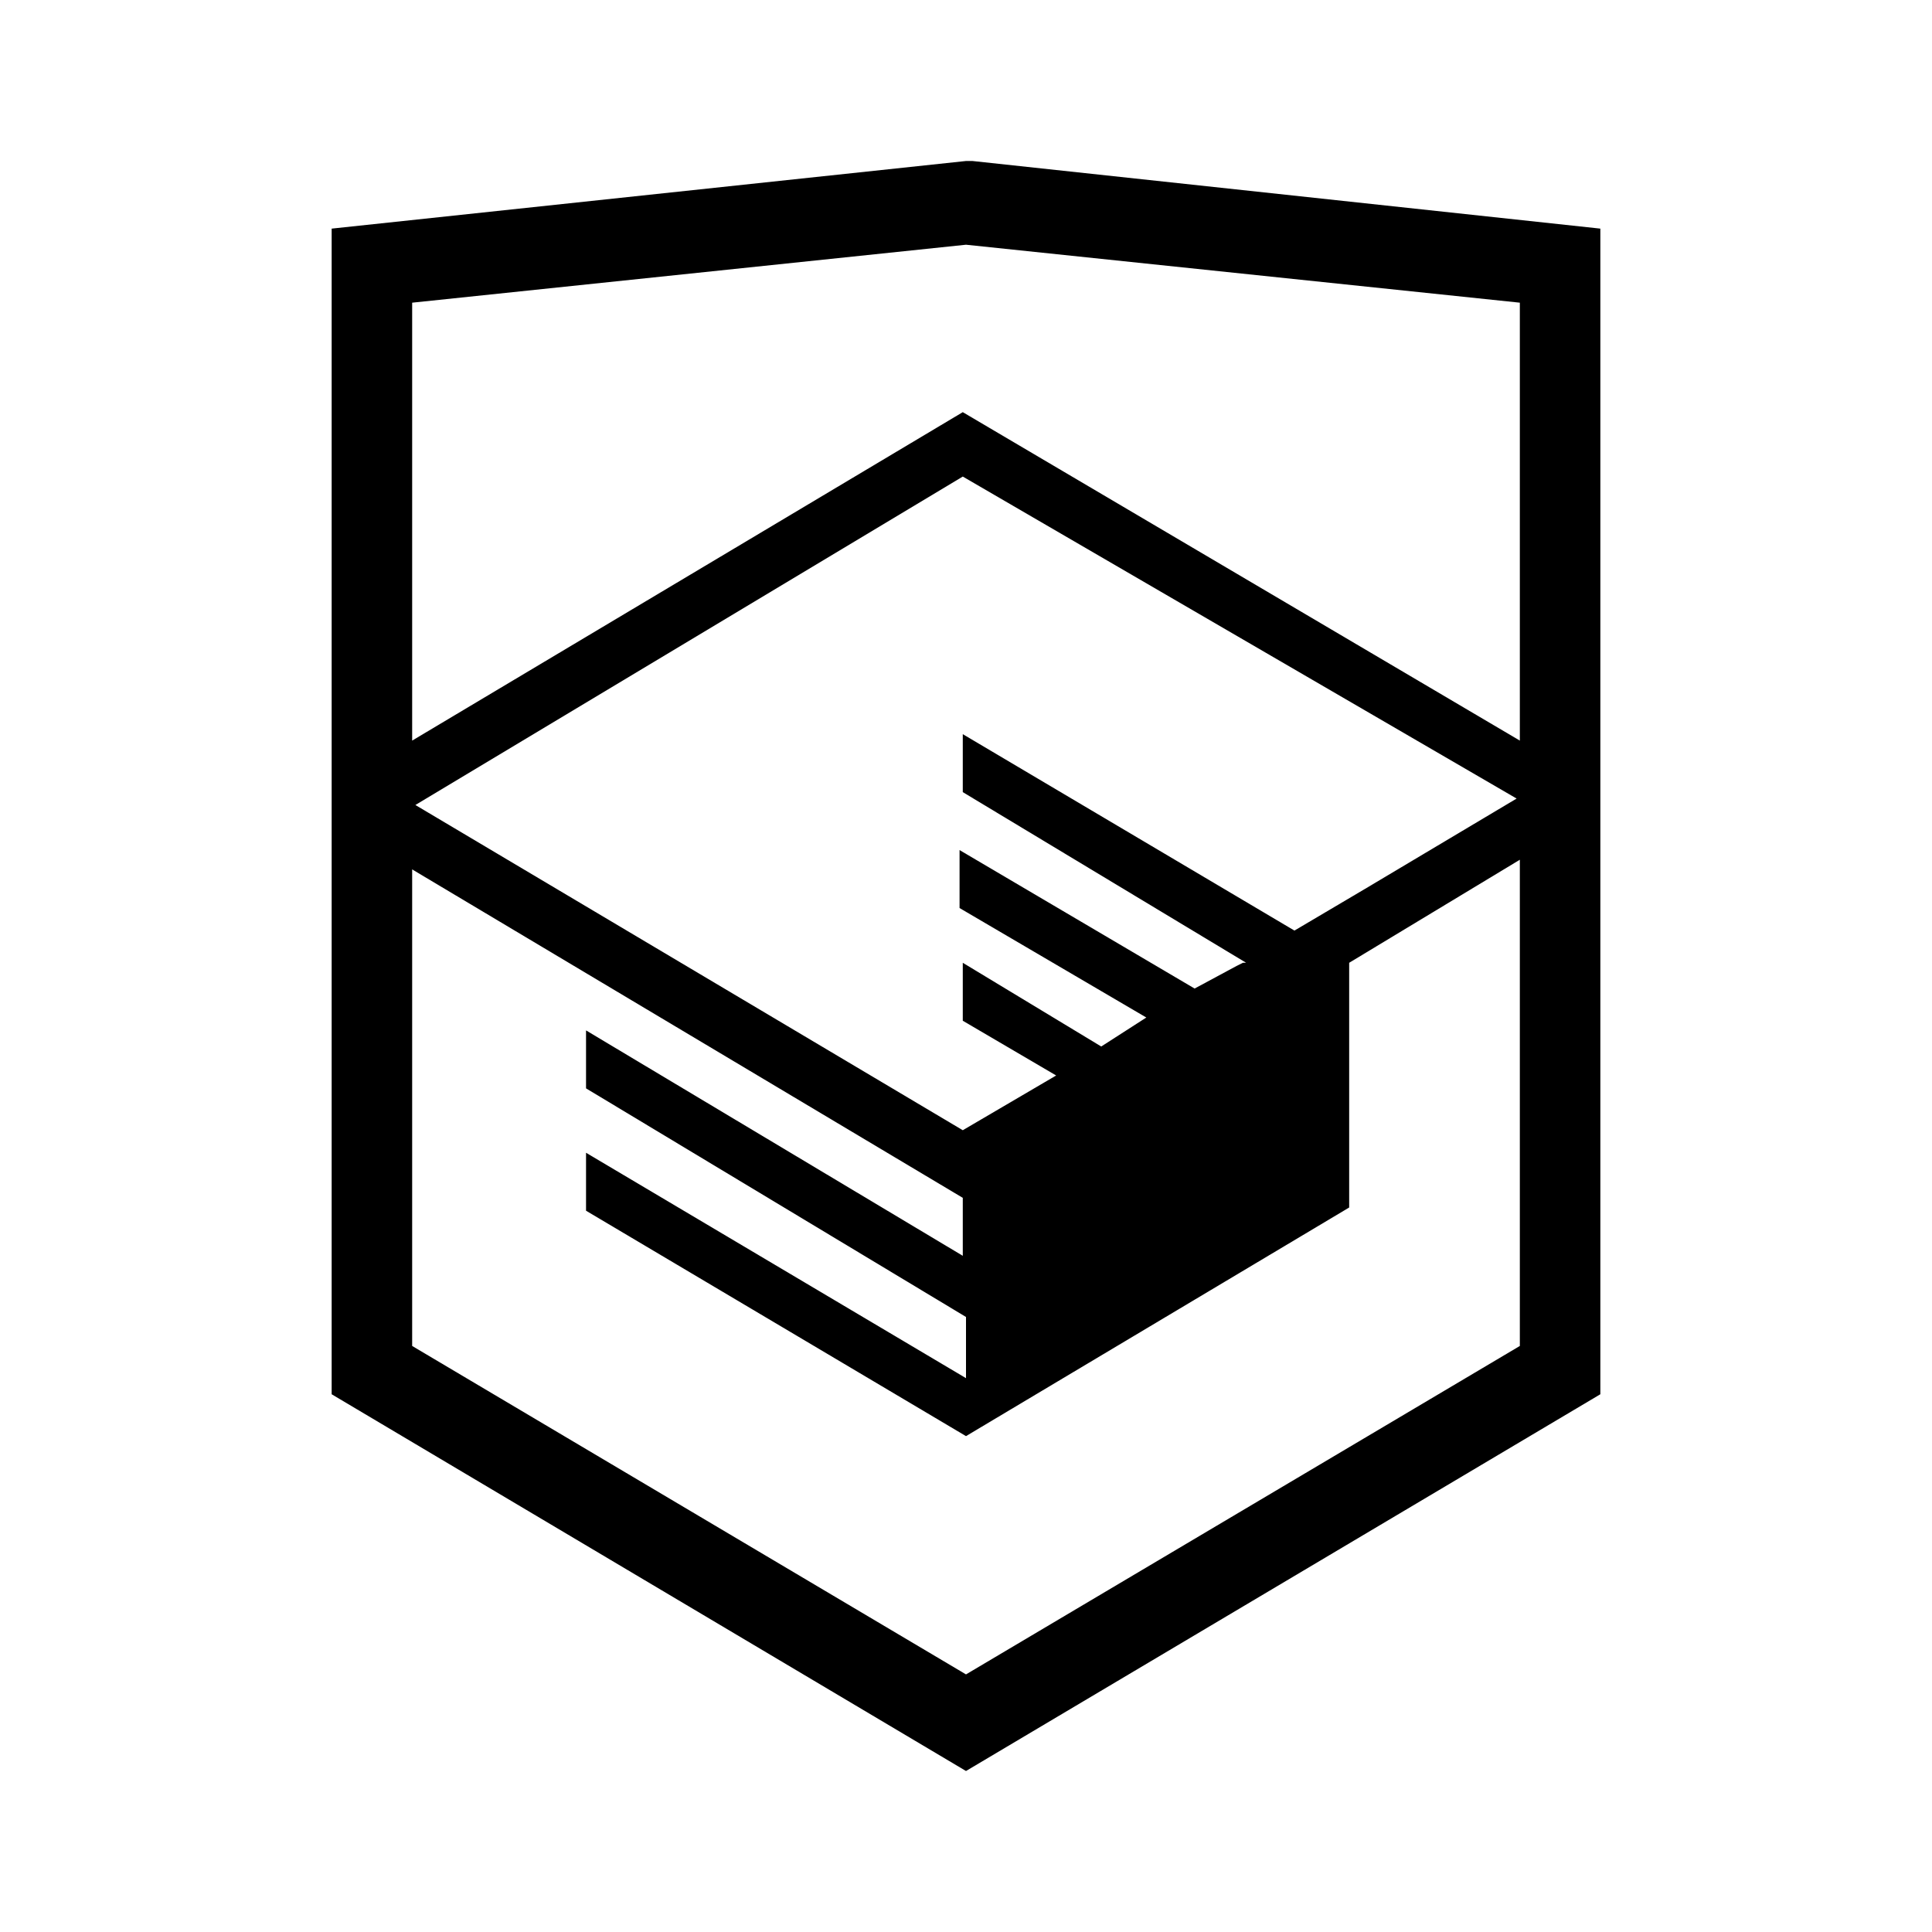
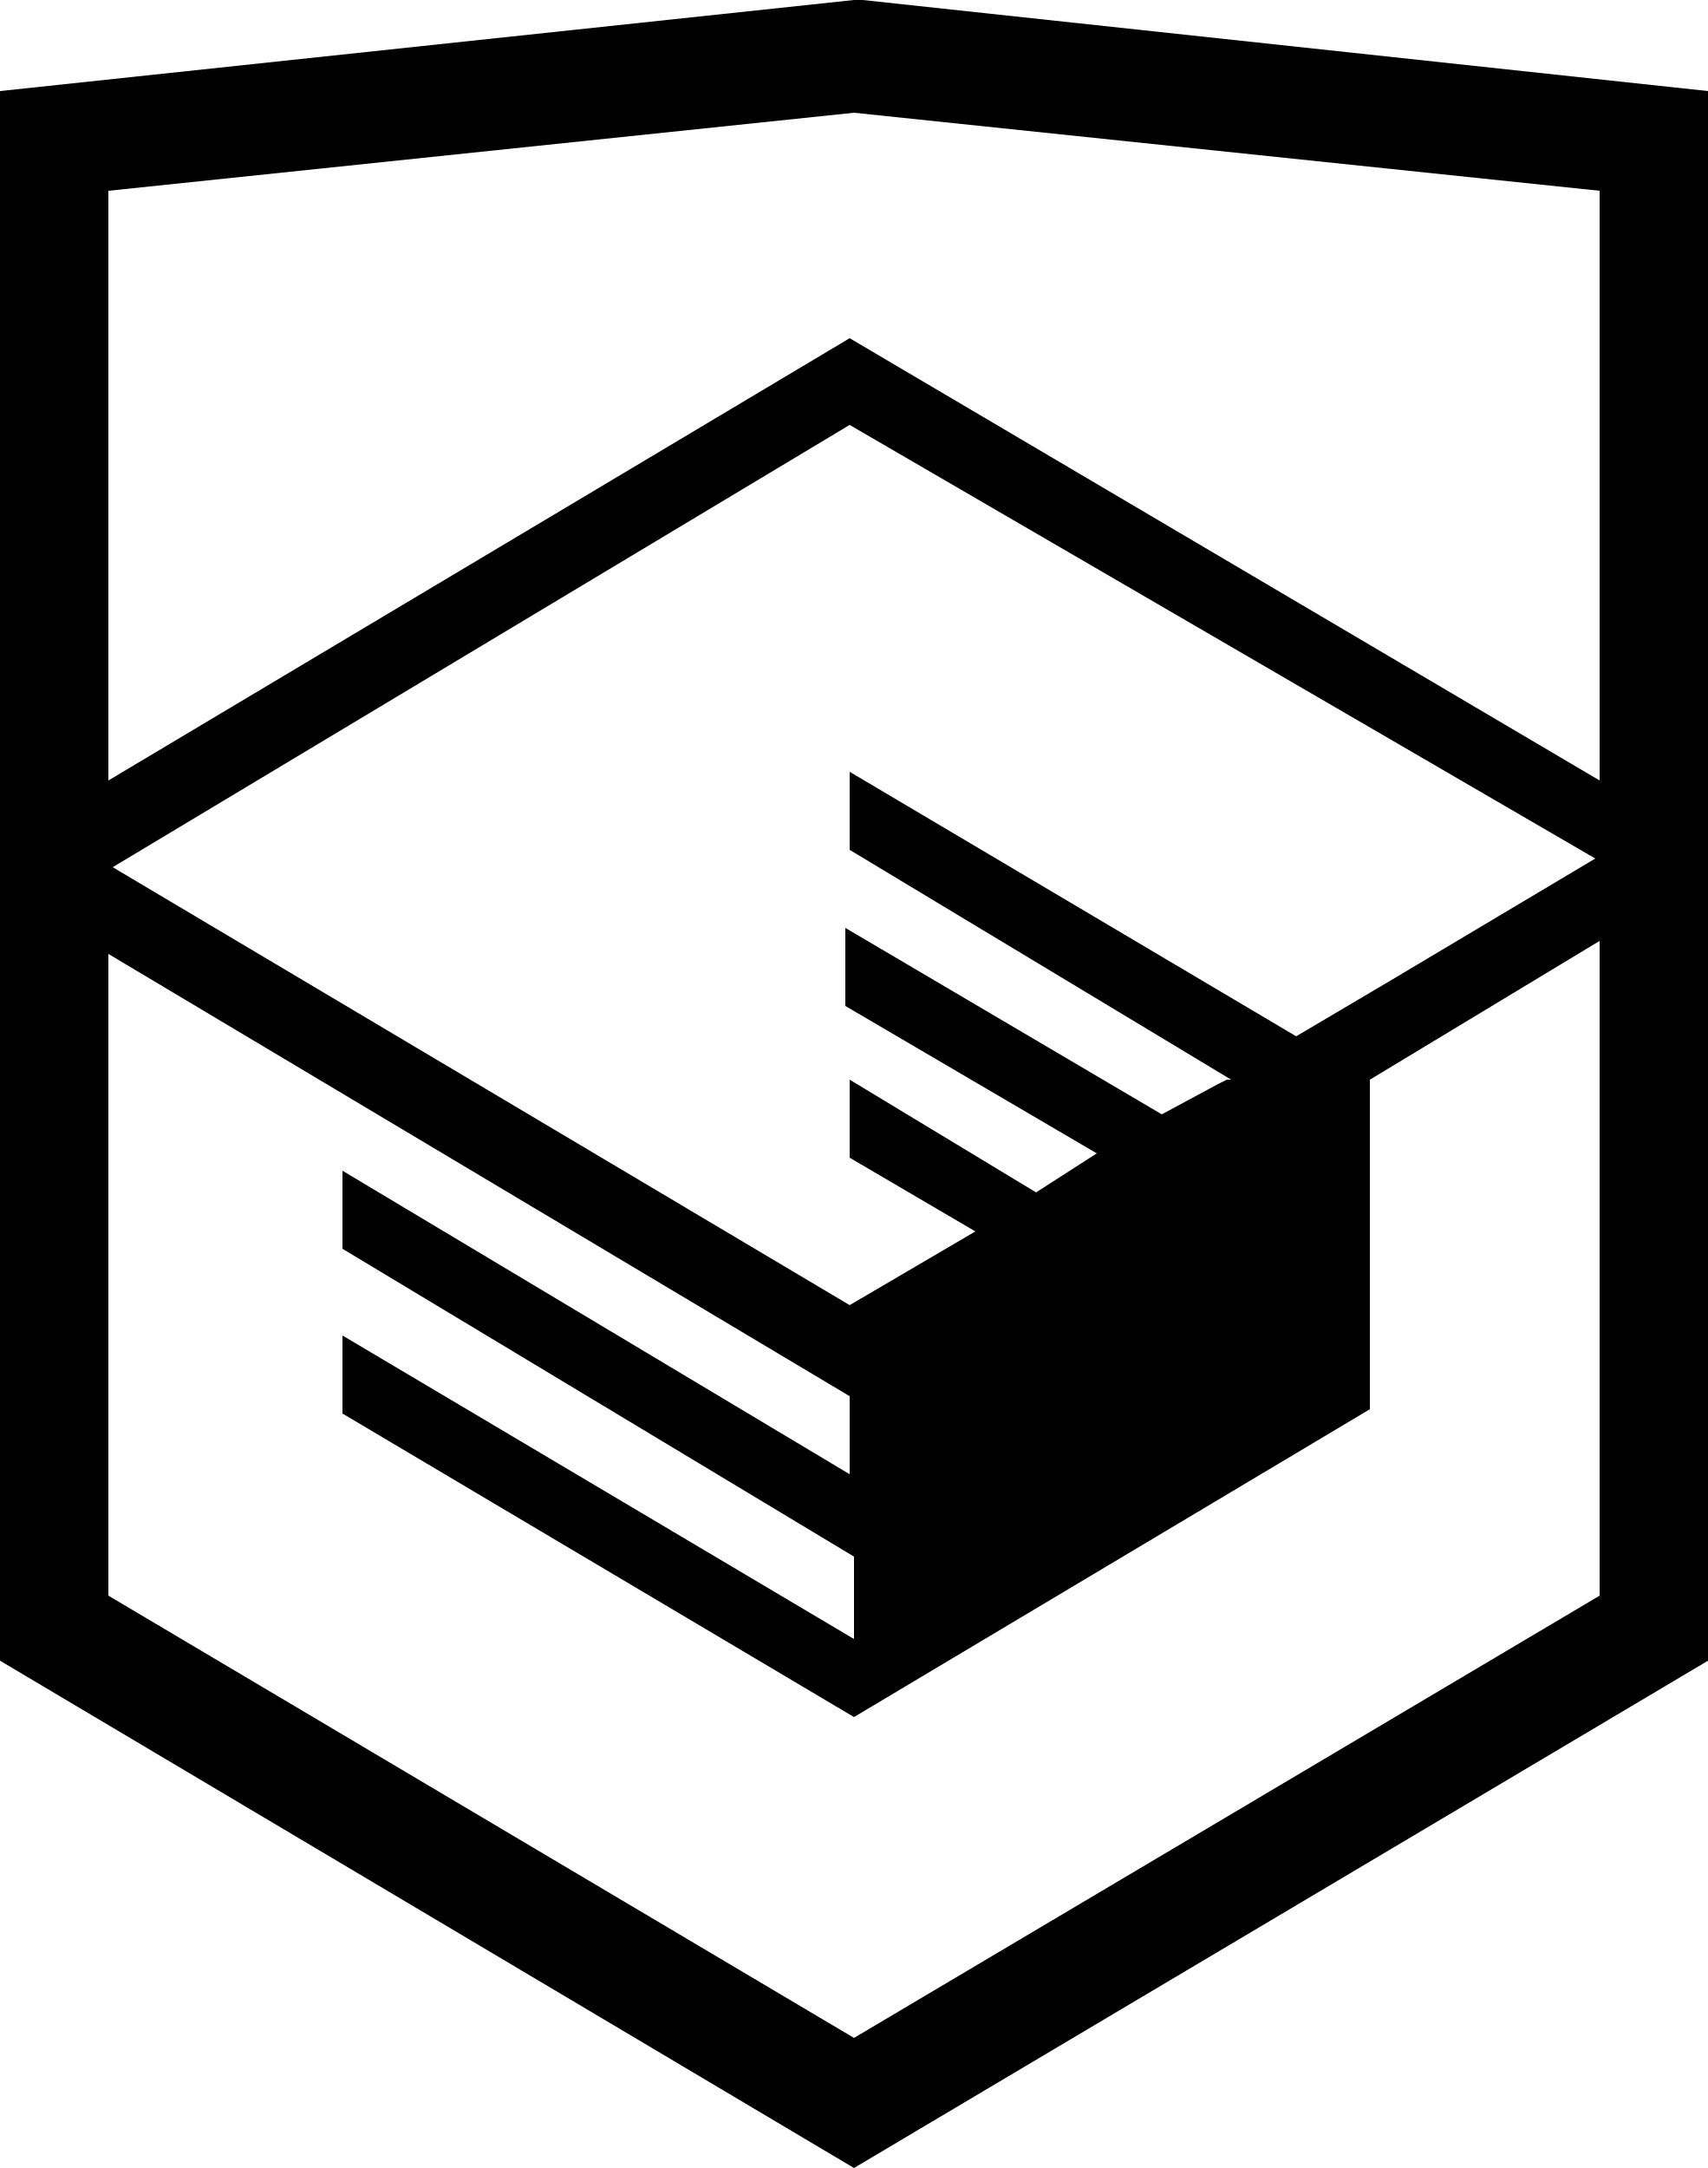
- <svg xmlns="http://www.w3.org/2000/svg" viewBox="0 0 60 60">
-   <path d="M30.2 5H30L10.3 7.1v36.2L30 55l19.7-11.7V7.1L30.2 5zm17 36.8L30 52 12.8 41.8V27l17.1 10.2V39l-11.7-7v1.8L30 40.9v1.9l-11.8-7v1.8l11.8 7 11.9-7.1v-7.6l5.3-3.2v15.1zm-.1-17l-4.7 2.8-2.2 1.3-10.3-6.1v1.8l8.8 5.3h-.1l-.2.1-1.3.7-7.3-4.3v1.8l5.8 3.4-1.4.9-4.3-2.6v1.8l2.9 1.7-2.9 1.7-17-10.1 17-10.2 17.2 10zm.1-1.8L29.9 12.8 12.8 23V9.4L30 7.6l17.2 1.8V23z" />
+ <svg xmlns="http://www.w3.org/2000/svg" version="1.1" id="Слой_1" x="0px" y="0px" width="394px" height="500px" viewBox="203 50 394 500" enable-background="new 203 50 394 500" xml:space="preserve">
+   <path d="M402,50h-2L203,71v362l197,117l197-117V71L402,50z M572,418L400,520L228,418V270l171,102v18l-117-70v18l118,71v19l-118-70  v18l118,70l119-71v-76l53-32V418L572,418z M571,248l-47,28l-22,13l-103-61v18l88,52.999h-1l-2,1L471,307l-73-43v18l58,33.999l-14,9  l-43-26v18l29,17l-29,17L229,250l170-102L571,248L571,248z M572,230L399,128L228,230V94l172-18l172,18V230z" />
</svg>
